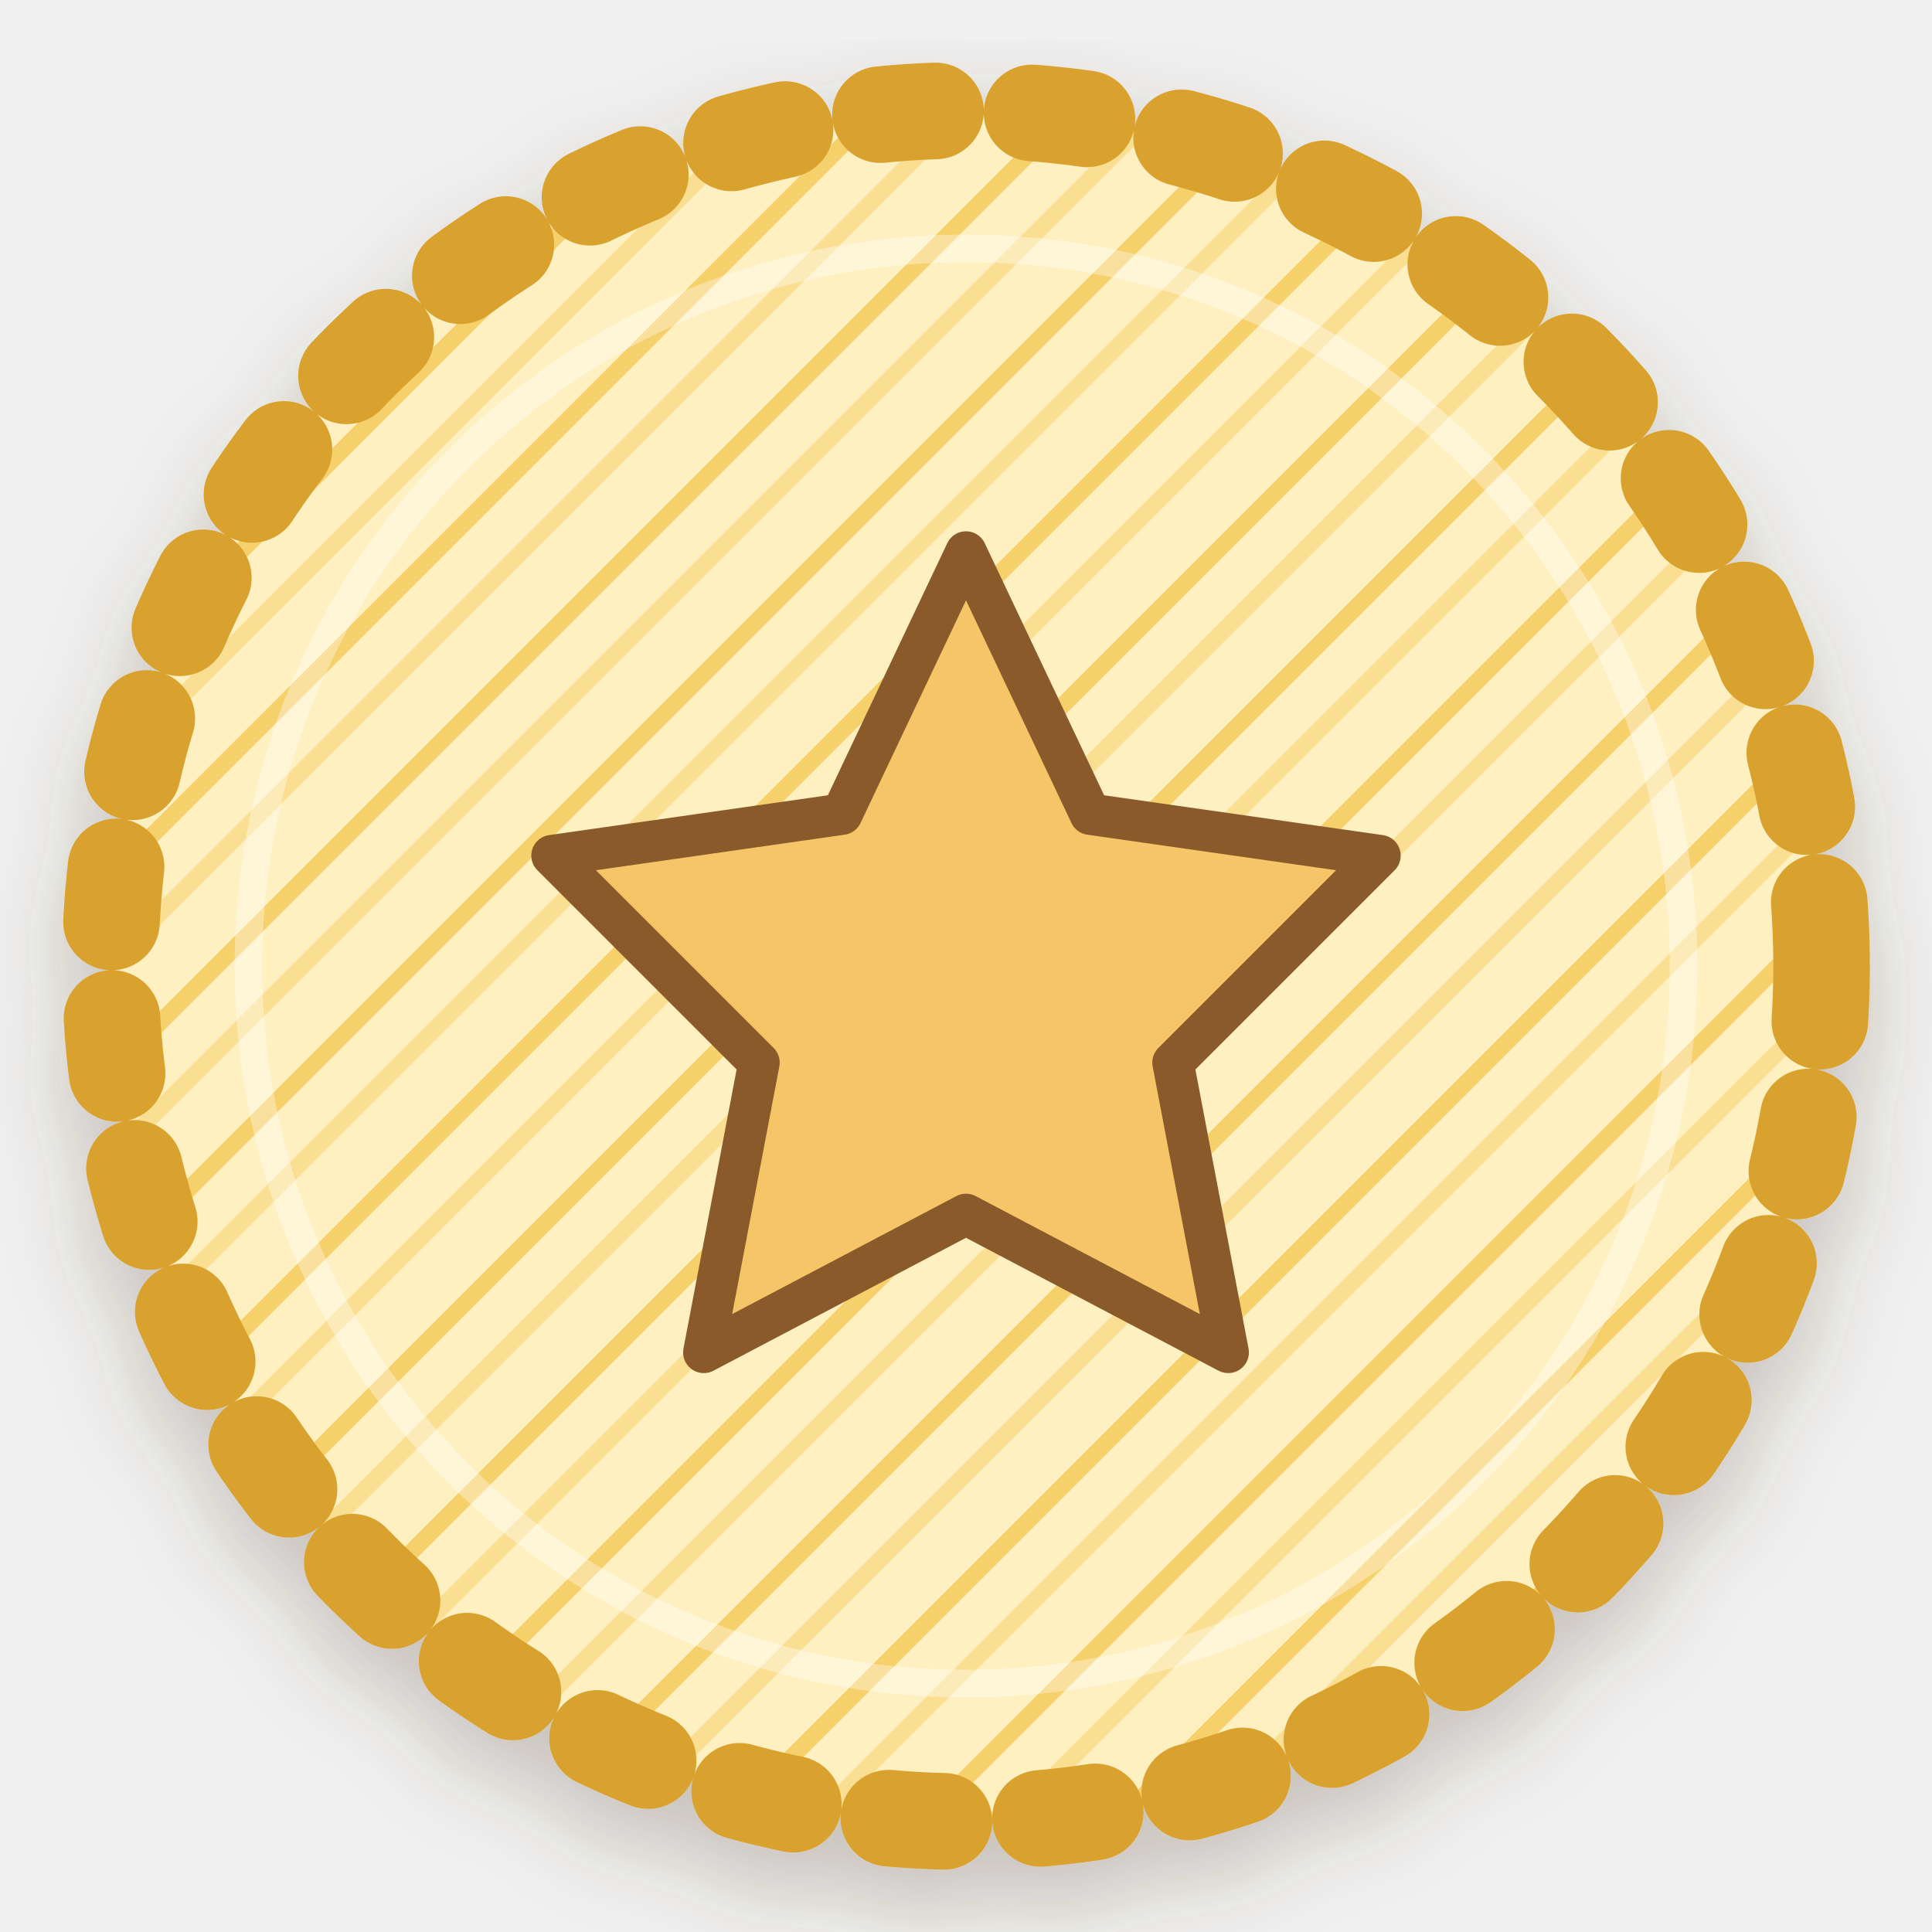
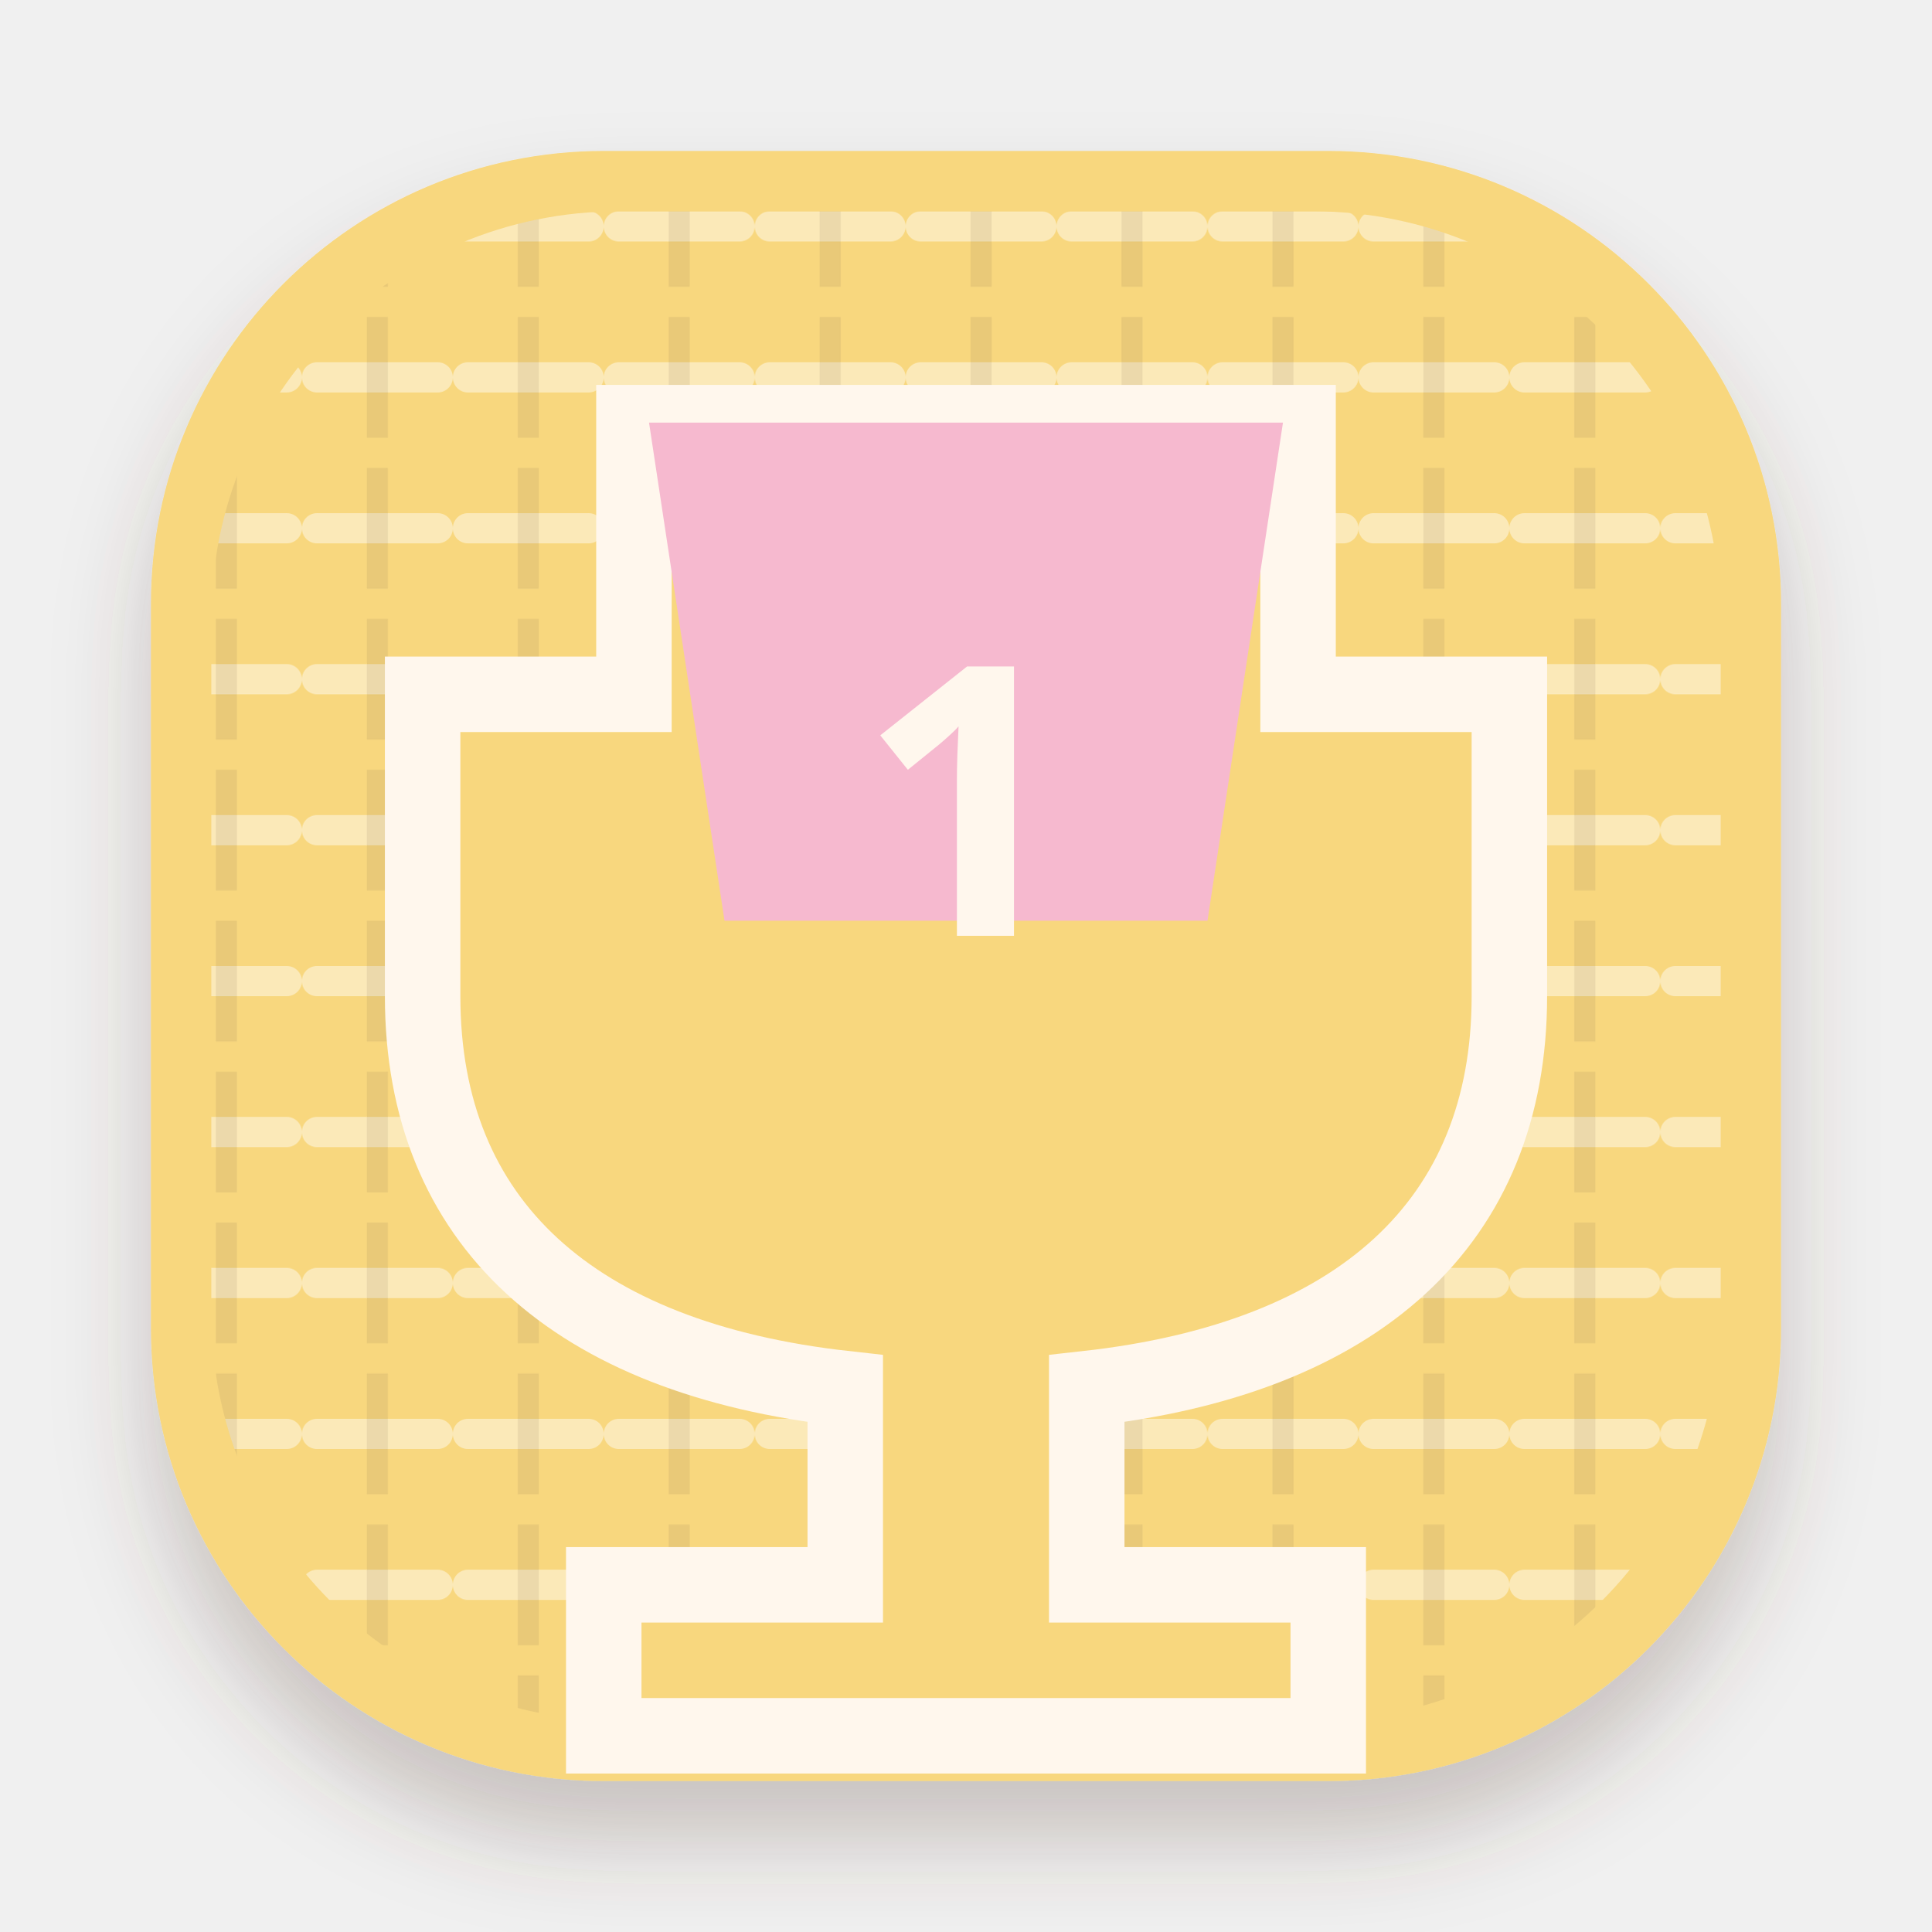
- <svg xmlns="http://www.w3.org/2000/svg" viewBox="0 0 140 140" role="img" aria-hidden="true">
+ <svg xmlns="http://www.w3.org/2000/svg" viewBox="0 0 128 128" role="img">
  <defs>
-     <pattern id="rankingp" width="10" height="10" patternTransform="rotate(45)" patternUnits="userSpaceOnUse">
-       <rect width="10" height="10" fill="#FFF0C2" />
-       <path d="M0 0 L0 10" stroke="#F6D06B" stroke-width="2.4" stroke-linecap="round" />
-       <path d="M5 0 L5 10" stroke="#F6D06B" stroke-width="1.2" stroke-linecap="round" opacity="0.55" />
+     <pattern id="stitch" width="10" height="10" patternUnits="userSpaceOnUse">
+       <path d="M1 5h8" stroke="#fff" stroke-opacity=".5" stroke-width="2" stroke-linecap="round" />
+       <path d="M5 1v8" stroke="#6b5548" stroke-opacity=".12" stroke-width="1.4" />
    </pattern>
-     <filter id="soft-rankingp" x="-20%" y="-20%" width="140%" height="140%">
-       <feDropShadow dx="0" dy="3" stdDeviation="3" flood-color="#5b3a29" flood-opacity="0.25" />
+     <filter id="soft">
+       <feDropShadow dx="0" dy="4" stdDeviation="3" flood-color="#5a4032" flood-opacity=".25" />
    </filter>
  </defs>
-   <g filter="url(#soft-rankingp)">
-     <circle cx="70" cy="70" r="62" fill="url(#rankingp)" />
-     <circle cx="70" cy="70" r="62" fill="none" stroke="#D9A22E" stroke-width="7" stroke-dasharray="4 7" stroke-linecap="round" />
-     <circle cx="70" cy="70" r="52" fill="none" stroke="#ffffff" stroke-width="2" opacity="0.35" />
-   </g>
-   <g fill="#F6C567" stroke="#8a5a2b" stroke-width="3" stroke-linejoin="round">
-     <path d="M70 40 l9 19 21 3 -15 15 4 21 -19 -10 -19 10 4 -21 -15 -15 21 -3 z" />
+   <g filter="url(#soft)">
+     <rect x="10" y="10" width="108" height="108" rx="30" fill="#F8D77E" />
+     <rect x="14" y="14" width="100" height="100" rx="27" fill="url(#stitch)" opacity=".9" />
+     <path d="M42 28h44v18h14v20c0 15-10 24-28 26v13h16v10H40v-10h16V92c-18-2-28-11-28-26V46h14Z" fill="#F8D77E" stroke="#fff7ed" stroke-width="5" />
+     <path d="M43 28h42l-5 33H48Z" fill="#F6B9CF" />
+     <text x="64" y="62" text-anchor="middle" font-size="25" font-family="sans-serif" font-weight="900" fill="#fff7ed">1</text>
  </g>
</svg>
